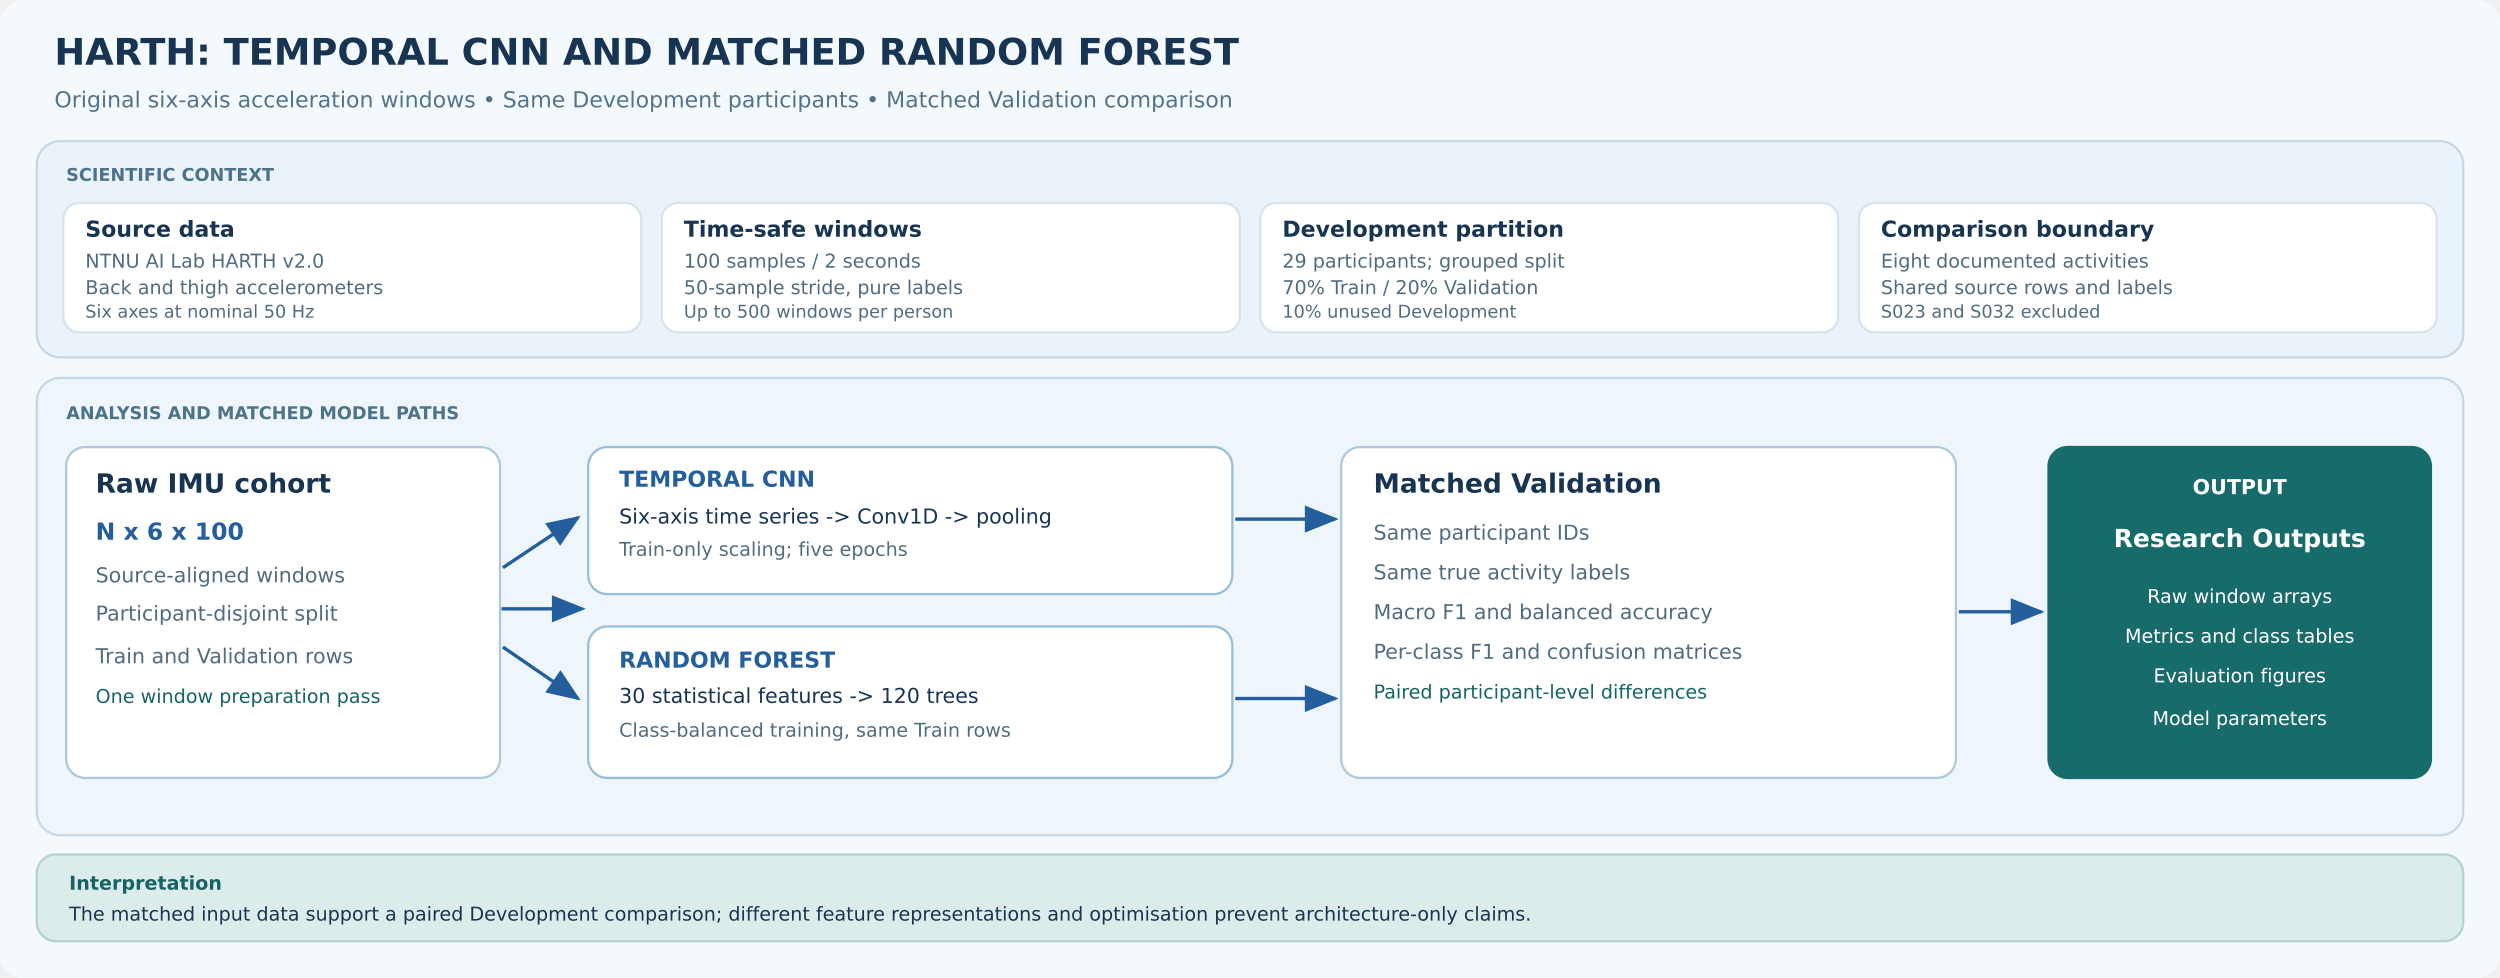
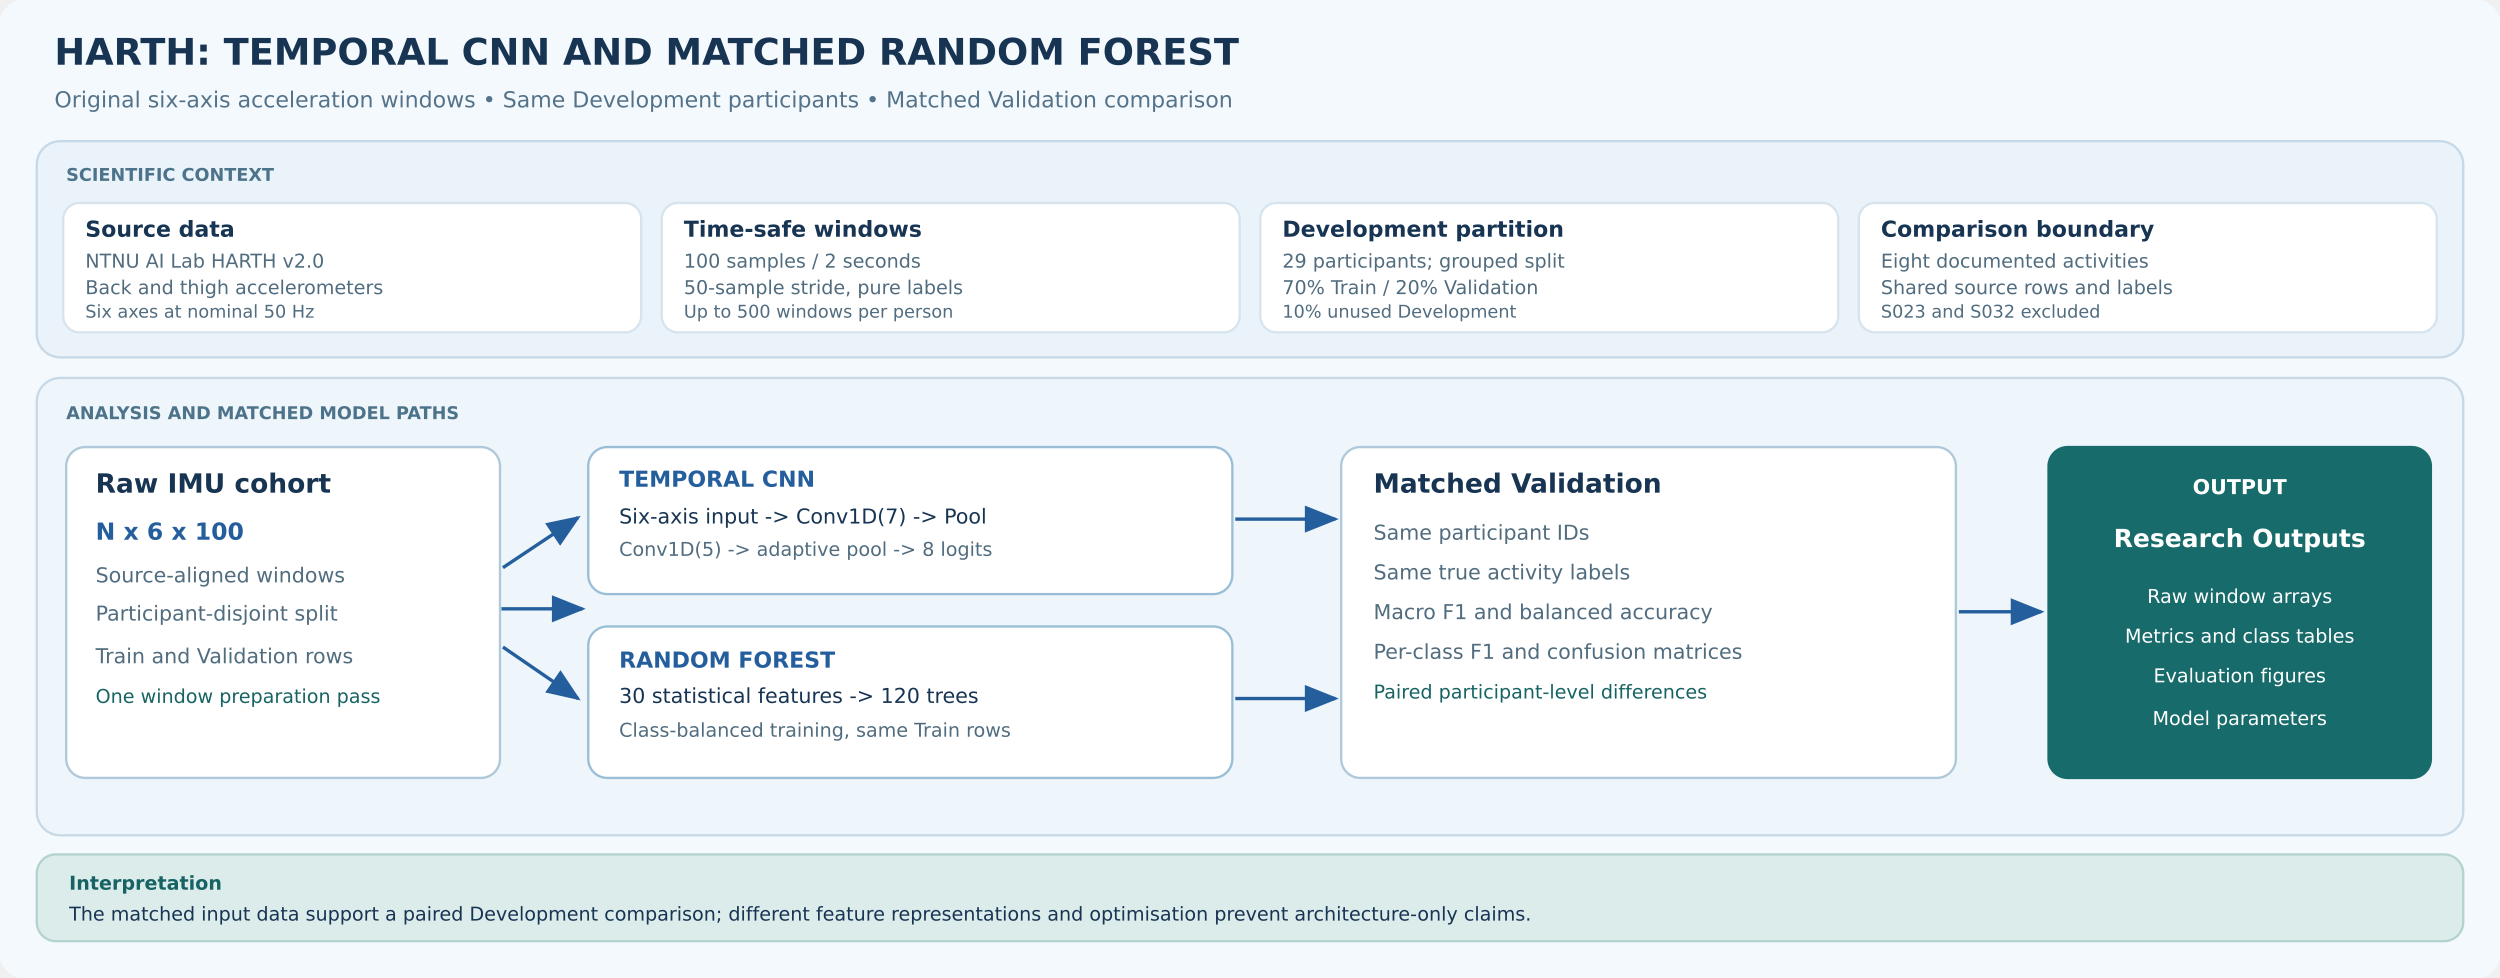
<svg xmlns="http://www.w3.org/2000/svg" width="1700" height="665" viewBox="0 0 1700 665" role="img" aria-labelledby="title desc">
  <defs>
    <marker id="arrow" markerWidth="11" markerHeight="8" refX="9" refY="4" orient="auto">
      <path d="M0 0 L10 4 L0 8 Z" fill="#245E9D" />
    </marker>
  </defs>
  <g font-family="DejaVu Sans, Arial, sans-serif">
    <rect x="0" y="0" width="1700" height="665" rx="18" fill="#F4F9FD" stroke="#F4F9FD" stroke-width="1.6" />
    <text x="37" y="44" fill="#173453" font-size="25" font-weight="700" text-anchor="start">HARTH: TEMPORAL CNN AND MATCHED RANDOM FOREST</text>
    <text x="37" y="73" fill="#54738A" font-size="15" text-anchor="start">Original six-axis acceleration windows  •  Same Development participants  •  Matched Validation comparison</text>
    <rect x="25" y="96" width="1650" height="147" rx="16" fill="#EAF3FA" stroke="#C7D9E6" stroke-width="1.6" />
    <text x="45" y="123" fill="#4D738A" font-size="12" font-weight="700" text-anchor="start">SCIENTIFIC CONTEXT</text>
    <rect x="43" y="138" width="393" height="88" rx="11" fill="#FFFFFF" stroke="#D7E4ED" stroke-width="1.6" />
    <text x="58" y="161" fill="#173453" font-size="15" font-weight="700" text-anchor="start">Source data</text>
    <text x="58" y="182" fill="#506C7E" font-size="13" text-anchor="start">NTNU AI Lab HARTH v2.0</text>
    <text x="58" y="200" fill="#506C7E" font-size="13" text-anchor="start">Back and thigh accelerometers</text>
    <text x="58" y="216" fill="#506C7E" font-size="12" text-anchor="start">Six axes at nominal 50 Hz</text>
    <rect x="450" y="138" width="393" height="88" rx="11" fill="#FFFFFF" stroke="#D7E4ED" stroke-width="1.6" />
    <text x="465" y="161" fill="#173453" font-size="15" font-weight="700" text-anchor="start">Time-safe windows</text>
    <text x="465" y="182" fill="#506C7E" font-size="13" text-anchor="start">100 samples / 2 seconds</text>
    <text x="465" y="200" fill="#506C7E" font-size="13" text-anchor="start">50-sample stride, pure labels</text>
    <text x="465" y="216" fill="#506C7E" font-size="12" text-anchor="start">Up to 500 windows per person</text>
    <rect x="857" y="138" width="393" height="88" rx="11" fill="#FFFFFF" stroke="#D7E4ED" stroke-width="1.6" />
    <text x="872" y="161" fill="#173453" font-size="15" font-weight="700" text-anchor="start">Development partition</text>
    <text x="872" y="182" fill="#506C7E" font-size="13" text-anchor="start">29 participants; grouped split</text>
    <text x="872" y="200" fill="#506C7E" font-size="13" text-anchor="start">70% Train / 20% Validation</text>
    <text x="872" y="216" fill="#506C7E" font-size="12" text-anchor="start">10% unused Development</text>
    <rect x="1264" y="138" width="393" height="88" rx="11" fill="#FFFFFF" stroke="#D7E4ED" stroke-width="1.6" />
    <text x="1279" y="161" fill="#173453" font-size="15" font-weight="700" text-anchor="start">Comparison boundary</text>
    <text x="1279" y="182" fill="#506C7E" font-size="13" text-anchor="start">Eight documented activities</text>
    <text x="1279" y="200" fill="#506C7E" font-size="13" text-anchor="start">Shared source rows and labels</text>
    <text x="1279" y="216" fill="#506C7E" font-size="12" text-anchor="start">S023 and S032 excluded</text>
    <rect x="25" y="257" width="1650" height="311" rx="16" fill="#EEF6FB" stroke="#C7D9E6" stroke-width="1.6" />
    <text x="45" y="285" fill="#4D738A" font-size="12" font-weight="700" text-anchor="start">ANALYSIS AND MATCHED MODEL PATHS</text>
    <rect x="45" y="304" width="295" height="225" rx="13" fill="#FFFFFF" stroke="#AFC9DA" stroke-width="1.6" />
    <text x="65" y="335" fill="#173453" font-size="18" font-weight="700" text-anchor="start">Raw IMU cohort</text>
    <text x="65" y="367" fill="#245E9D" font-size="16" font-weight="700" text-anchor="start">N x 6 x 100</text>
    <text x="65" y="396" fill="#506C7E" font-size="14" text-anchor="start">Source-aligned windows</text>
    <text x="65" y="422" fill="#506C7E" font-size="14" text-anchor="start">Participant-disjoint split</text>
    <text x="65" y="451" fill="#506C7E" font-size="14" text-anchor="start">Train and Validation rows</text>
    <text x="65" y="478" fill="#176363" font-size="13" text-anchor="start">One window preparation pass</text>
    <path d="M341 414 L396 414" stroke="#245E9D" stroke-width="2.3" fill="none" marker-end="url(#arrow)" />
    <rect x="400" y="304" width="438" height="100" rx="13" fill="#FFFFFF" stroke="#9BBED7" stroke-width="1.6" />
    <text x="421" y="331" fill="#245E9D" font-size="15" font-weight="700" text-anchor="start">TEMPORAL CNN</text>
-     <text x="421" y="356" fill="#173453" font-size="14" text-anchor="start">Six-axis time series -&gt; Conv1D -&gt; pooling</text>
-     <text x="421" y="378" fill="#506C7E" font-size="13" text-anchor="start">Train-only scaling; five epochs</text>
+     <text x="421" y="356" fill="#173453" font-size="14" text-anchor="start">Six-axis input -&gt; Conv1D(7) -&gt; Pool</text>
+     <text x="421" y="378" fill="#506C7E" font-size="13" text-anchor="start">Conv1D(5) -&gt; adaptive pool -&gt; 8 logits</text>
    <rect x="400" y="426" width="438" height="103" rx="13" fill="#FFFFFF" stroke="#9BBED7" stroke-width="1.6" />
    <text x="421" y="454" fill="#245E9D" font-size="15" font-weight="700" text-anchor="start">RANDOM FOREST</text>
    <text x="421" y="478" fill="#173453" font-size="14" text-anchor="start">30 statistical features -&gt; 120 trees</text>
    <text x="421" y="501" fill="#506C7E" font-size="13" text-anchor="start">Class-balanced training, same Train rows</text>
    <path d="M342 386 L393 352" stroke="#245E9D" stroke-width="2.3" fill="none" marker-end="url(#arrow)" />
    <path d="M342 440 L393 475" stroke="#245E9D" stroke-width="2.3" fill="none" marker-end="url(#arrow)" />
    <path d="M840 353 L908 353" stroke="#245E9D" stroke-width="2.3" fill="none" marker-end="url(#arrow)" />
    <path d="M840 475 L908 475" stroke="#245E9D" stroke-width="2.3" fill="none" marker-end="url(#arrow)" />
    <rect x="912" y="304" width="418" height="225" rx="13" fill="#FFFFFF" stroke="#AFC9DA" stroke-width="1.6" />
    <text x="934" y="335" fill="#173453" font-size="18" font-weight="700" text-anchor="start">Matched Validation</text>
    <text x="934" y="367" fill="#506C7E" font-size="14" text-anchor="start">Same participant IDs</text>
    <text x="934" y="394" fill="#506C7E" font-size="14" text-anchor="start">Same true activity labels</text>
    <text x="934" y="421" fill="#506C7E" font-size="14" text-anchor="start">Macro F1 and balanced accuracy</text>
    <text x="934" y="448" fill="#506C7E" font-size="14" text-anchor="start">Per-class F1 and confusion matrices</text>
    <text x="934" y="475" fill="#176363" font-size="13" text-anchor="start">Paired participant-level differences</text>
    <path d="M1332 416 L1388 416" stroke="#245E9D" stroke-width="2.3" fill="none" marker-end="url(#arrow)" />
    <rect x="1393" y="304" width="260" height="225" rx="13" fill="#176B6A" stroke="#176B6A" stroke-width="1.6" />
    <text x="1523" y="336" fill="#FFFFFF" font-size="14" font-weight="700" text-anchor="middle">OUTPUT</text>
    <text x="1523" y="372" fill="#FFFFFF" font-size="17" font-weight="700" text-anchor="middle">Research Outputs</text>
    <text x="1523" y="410" fill="#FFFFFF" font-size="13" text-anchor="middle">Raw window arrays</text>
    <text x="1523" y="437" fill="#FFFFFF" font-size="13" text-anchor="middle">Metrics and class tables</text>
    <text x="1523" y="464" fill="#FFFFFF" font-size="13" text-anchor="middle">Evaluation figures</text>
    <text x="1523" y="493" fill="#FFFFFF" font-size="13" text-anchor="middle">Model parameters</text>
    <rect x="25" y="581" width="1650" height="59" rx="13" fill="#DCECEB" stroke="#B4D3D0" stroke-width="1.6" />
    <text x="47" y="605" fill="#176363" font-size="13" font-weight="700" text-anchor="start">Interpretation</text>
    <text x="47" y="626" fill="#173453" font-size="13" text-anchor="start">The matched input data support a paired Development comparison; different feature representations and optimisation prevent architecture-only claims.</text>
  </g>
</svg>
